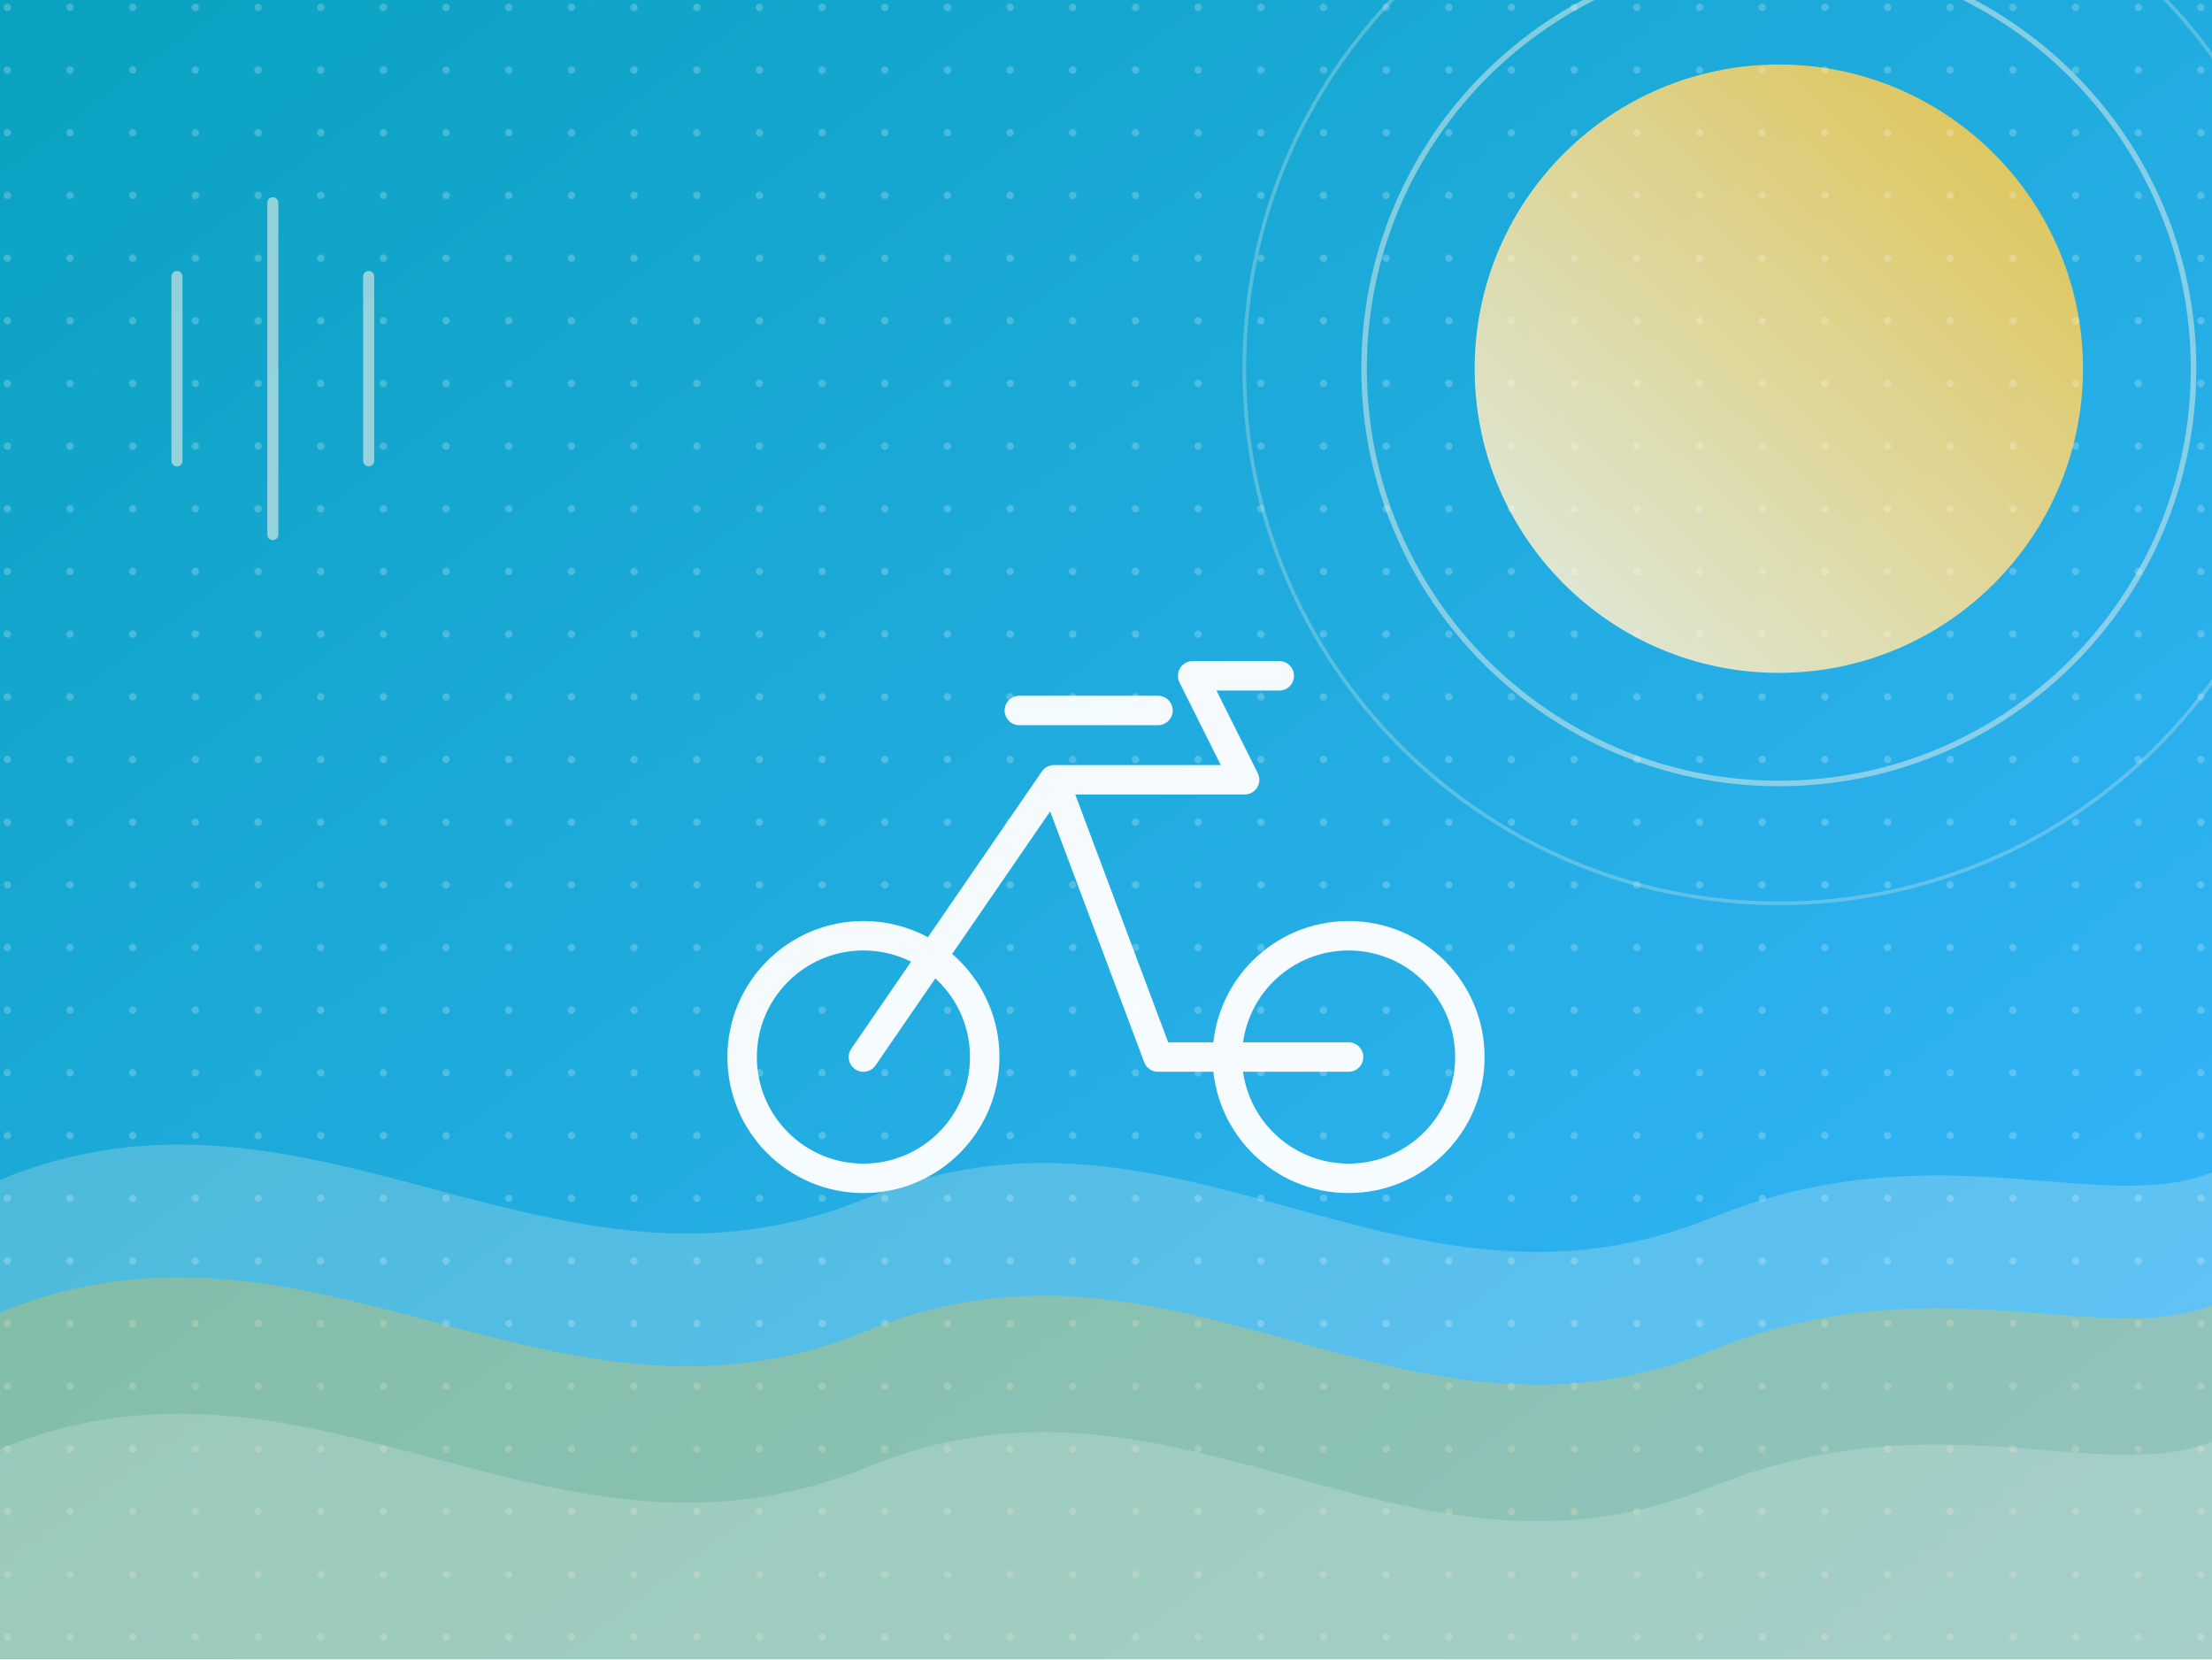
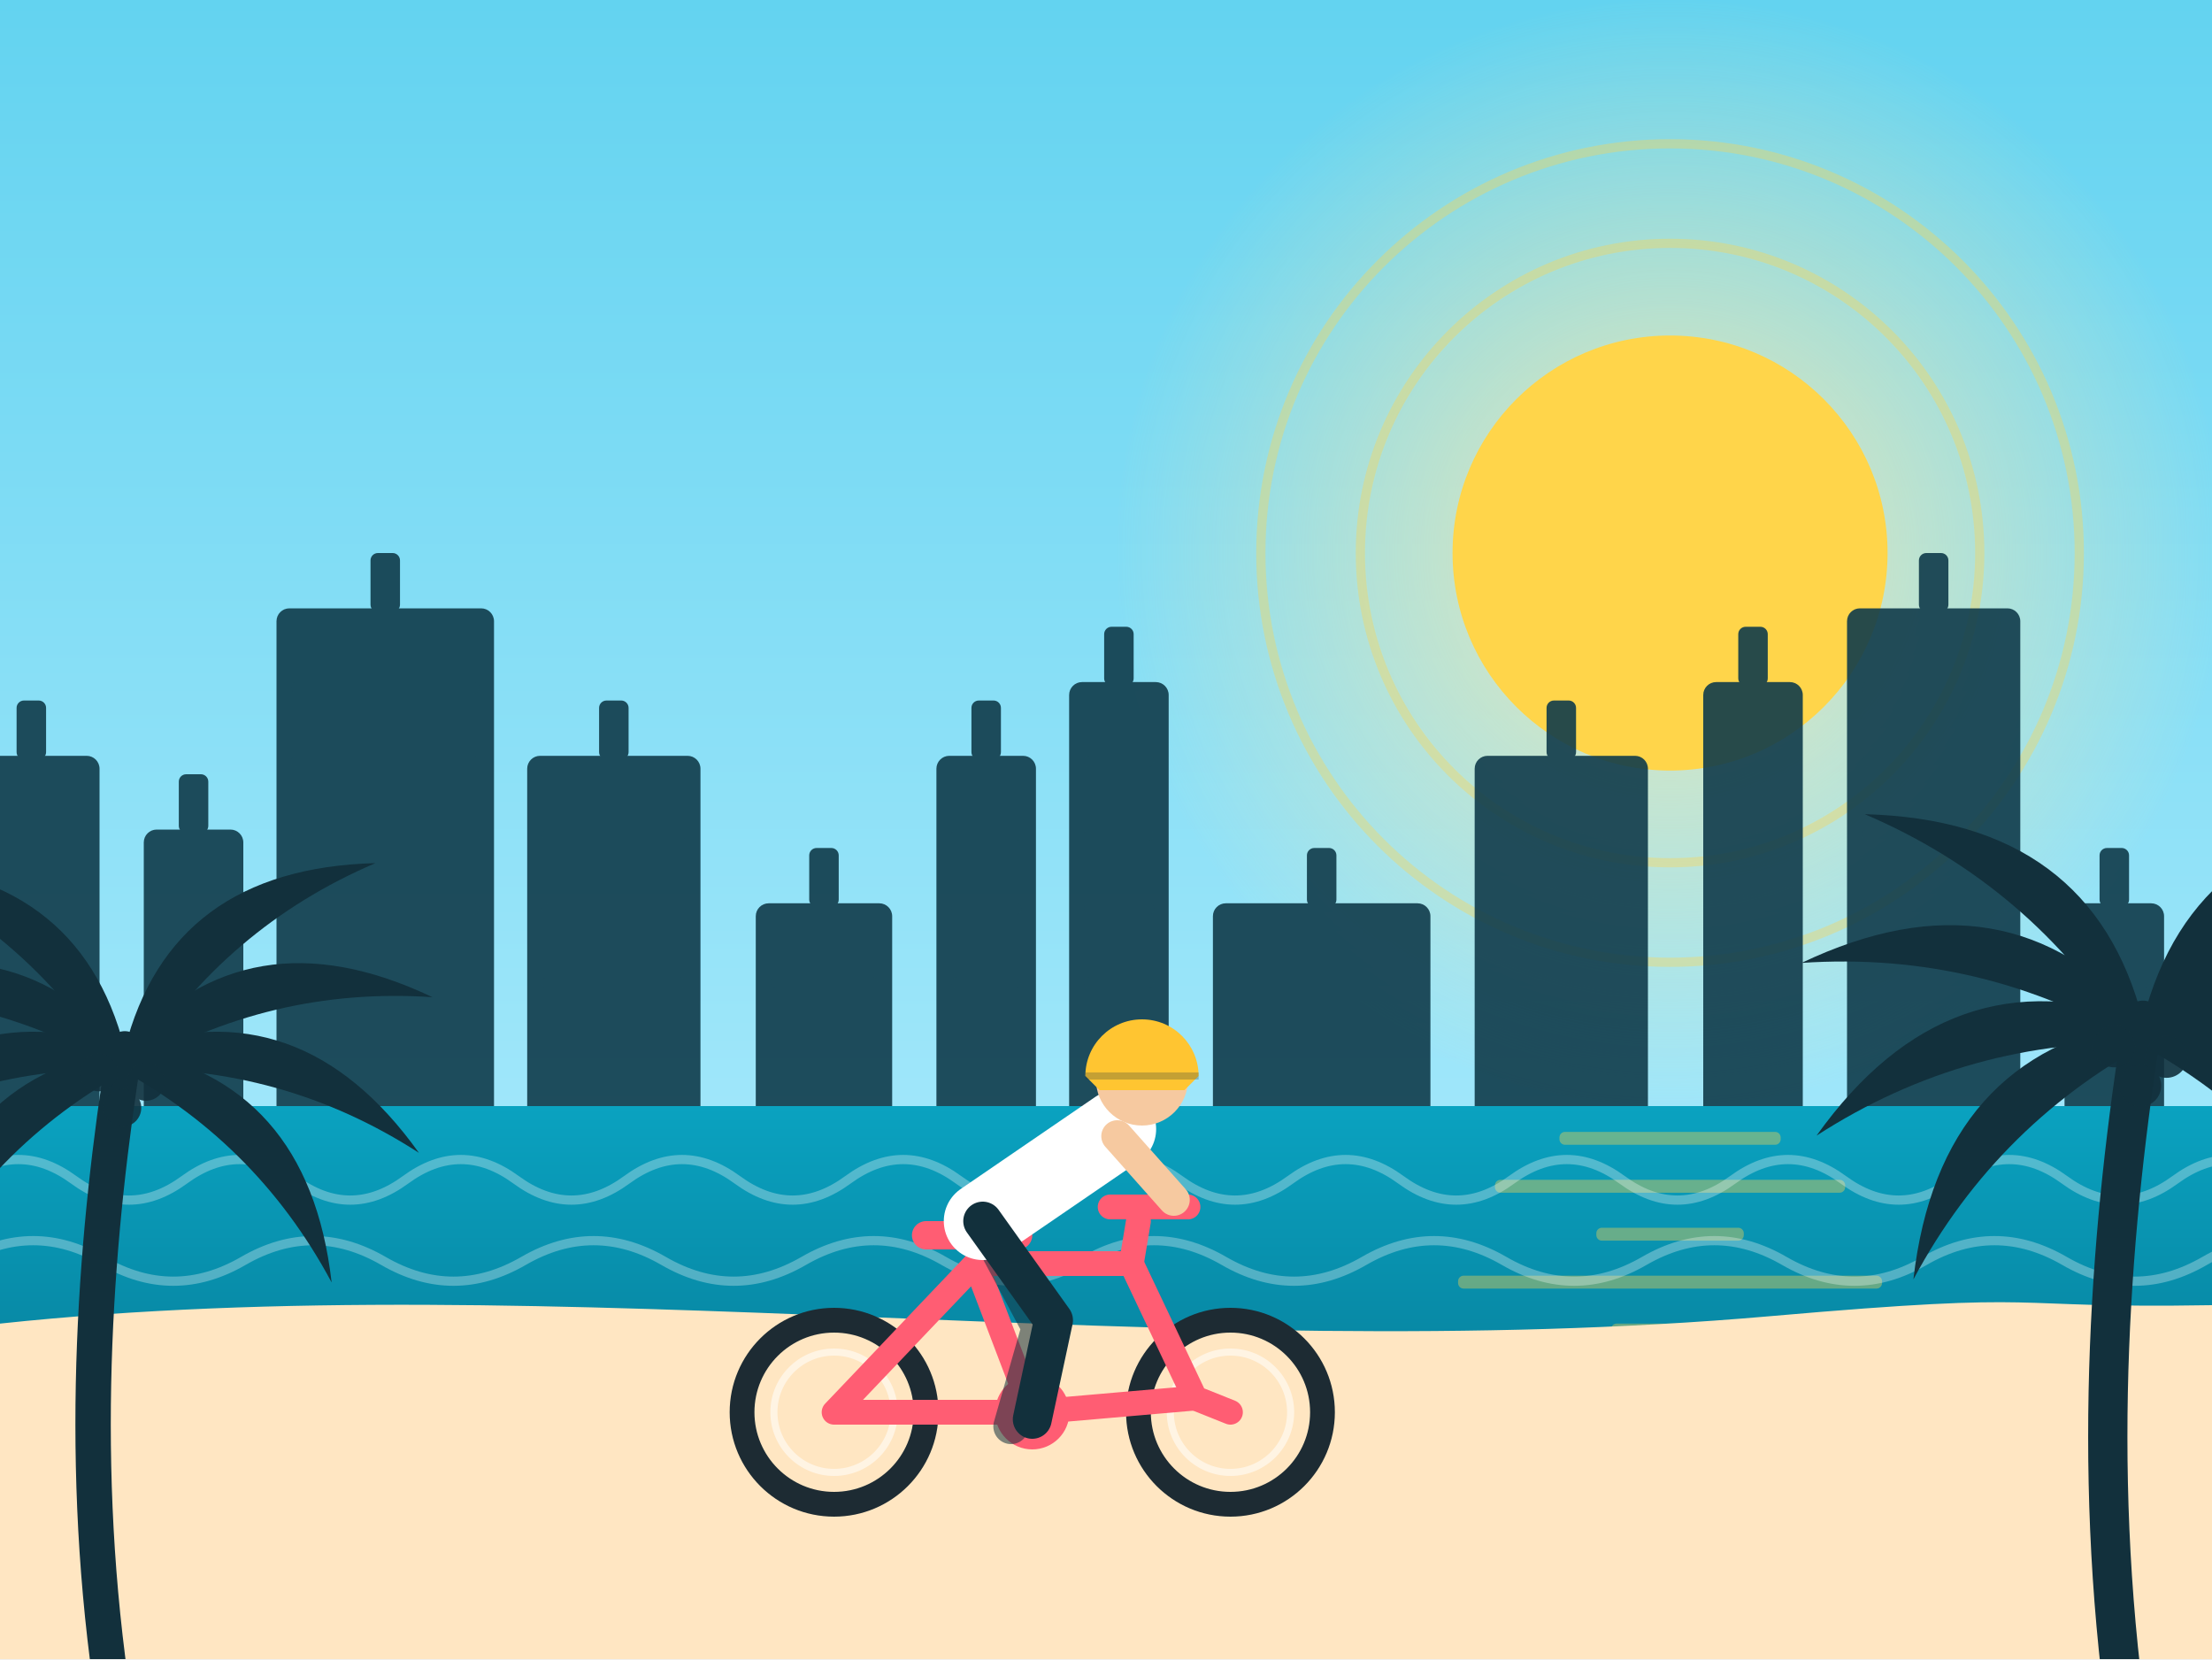
- <svg xmlns="http://www.w3.org/2000/svg" viewBox="0 0 1200 900" width="1200" height="900" role="img" aria-label="fleet cruiser">
+ <svg xmlns="http://www.w3.org/2000/svg" viewBox="0 0 1200 900" width="1200" height="900" preserveAspectRatio="xMidYMid slice" role="img" aria-label="A rider on a red beach cruiser on the Miami Beach sand">
  <defs>
-     <linearGradient id="g1" x1="0" y1="0" x2="1" y2="1">
+     <linearGradient id="sky" x1="0" y1="0" x2="0" y2="1">
+       <stop offset="0" stop-color="#63d3f0" />
+       <stop offset="1" stop-color="#bdf0ff" />
+     </linearGradient>
+     <linearGradient id="sea" x1="0" y1="0" x2="0" y2="1">
      <stop offset="0" stop-color="#0aa2c0" />
-       <stop offset="1" stop-color="#38b6ff" />
+       <stop offset="1" stop-color="#04657f" />
    </linearGradient>
-     <linearGradient id="g2" x1="0" y1="1" x2="1" y2="0">
-       <stop offset="0" stop-color="#fff6e9" />
-       <stop offset="1" stop-color="#ffc531" />
-     </linearGradient>
-     <pattern id="dots" width="34" height="34" patternUnits="userSpaceOnUse">
-       <circle cx="4" cy="4" r="2" fill="#ffffff" opacity=".22" />
-     </pattern>
+     <radialGradient id="glow" cx=".5" cy=".5" r=".5">
+       <stop offset="0" stop-color="#ffe9a8" stop-opacity=".85" />
+       <stop offset="1" stop-color="#ffe9a8" stop-opacity="0" />
+     </radialGradient>
  </defs>
-   <rect width="1200" height="900" fill="url(#g1)" />
-   <circle cx="965" cy="200" r="165" fill="url(#g2)" opacity=".85" />
-   <circle cx="965" cy="200" r="225" fill="none" stroke="#fff6e9" stroke-width="3" opacity=".45" />
-   <circle cx="965" cy="200" r="290" fill="none" stroke="#fff6e9" stroke-width="2" opacity=".25" />
-   <rect width="1200" height="900" fill="url(#dots)" />
-   <path d="M0 640 C170 570 300 720 470 650 C640 580 760 730 930 660 C1050 612 1140 660 1200 636 L1200 900 L0 900 Z" fill="#fff6e9" opacity=".22" />
-   <path d="M0 712 C170 642 300 792 470 722 C640 652 760 802 930 732 C1050 684 1140 732 1200 708 L1200 900 L0 900 Z" fill="#ffc531" opacity=".3" />
-   <path d="M0 786 C170 716 300 866 470 796 C640 726 760 876 930 806 C1050 758 1140 806 1200 782 L1200 900 L0 900 Z" fill="#ffffff" opacity=".18" />
-   <g transform="translate(365 235) scale(4.7)" fill="none" stroke="#ffffff" stroke-width="3.4" stroke-linecap="round" stroke-linejoin="round" opacity=".95">
-     <path d="M22 72 m-14 0 a14 14 0 1 0 28 0 a14 14 0 1 0 -28 0 M78 72 m-14 0 a14 14 0 1 0 28 0 a14 14 0 1 0 -28 0 M22 72 L44 40 L66 40 M44 40 L56 72 L78 72 M40 32 L56 32 M66 40 L60 28 L70 28" />
+   <rect width="1200" height="900" fill="url(#sky)" />
+   <circle cx="906" cy="300" r="300" fill="url(#glow)" />
+   <circle cx="906" cy="300" r="118" fill="#ffd54a" />
+   <g fill="none" stroke="#ffd54a" stroke-width="5" opacity=".35">
+     <circle cx="906" cy="300" r="168" />
+     <circle cx="906" cy="300" r="222" />
  </g>
-   <g stroke="#fff6e9" stroke-width="6" stroke-linecap="round" opacity=".55">
-     <path d="M96 150 L96 250" />
-     <path d="M148 110 L148 290" />
-     <path d="M200 150 L200 250" />
+   <g fill="#0f3b4a" opacity=".9">
+     <rect x="-20" y="410" width="74" height="202" rx="7" />
+     <rect x="9.0" y="380" width="16" height="32" rx="4" />
+     <rect x="-12" y="450" width="58" height="6" rx="3" opacity=".4" />
+     <rect x="-12" y="490" width="58" height="6" rx="3" opacity=".4" />
+     <rect x="-12" y="530" width="58" height="6" rx="3" opacity=".4" />
+     <rect x="78" y="450" width="54" height="162" rx="7" />
+     <rect x="97.0" y="420" width="16" height="32" rx="4" />
+     <rect x="86" y="490" width="38" height="6" rx="3" opacity=".4" />
+     <rect x="86" y="530" width="38" height="6" rx="3" opacity=".4" />
+     <rect x="150" y="330" width="118" height="282" rx="7" />
+     <rect x="201.0" y="300" width="16" height="32" rx="4" />
+     <rect x="158" y="370" width="102" height="6" rx="3" opacity=".4" />
+     <rect x="158" y="410" width="102" height="6" rx="3" opacity=".4" />
+     <rect x="158" y="450" width="102" height="6" rx="3" opacity=".4" />
+     <rect x="158" y="490" width="102" height="6" rx="3" opacity=".4" />
+     <rect x="286" y="410" width="94" height="202" rx="7" />
+     <rect x="325.0" y="380" width="16" height="32" rx="4" />
+     <rect x="294" y="450" width="78" height="6" rx="3" opacity=".4" />
+     <rect x="294" y="490" width="78" height="6" rx="3" opacity=".4" />
+     <rect x="294" y="530" width="78" height="6" rx="3" opacity=".4" />
+     <rect x="410" y="490" width="74" height="122" rx="7" />
+     <rect x="439.0" y="460" width="16" height="32" rx="4" />
+     <rect x="418" y="530" width="58" height="6" rx="3" opacity=".4" />
+     <rect x="508" y="410" width="54" height="202" rx="7" />
+     <rect x="527.0" y="380" width="16" height="32" rx="4" />
+     <rect x="516" y="450" width="38" height="6" rx="3" opacity=".4" />
+     <rect x="516" y="490" width="38" height="6" rx="3" opacity=".4" />
+     <rect x="516" y="530" width="38" height="6" rx="3" opacity=".4" />
+     <rect x="580" y="370" width="54" height="242" rx="7" />
+     <rect x="599.0" y="340" width="16" height="32" rx="4" />
+     <rect x="588" y="410" width="38" height="6" rx="3" opacity=".4" />
+     <rect x="588" y="450" width="38" height="6" rx="3" opacity=".4" />
+     <rect x="588" y="490" width="38" height="6" rx="3" opacity=".4" />
+     <rect x="588" y="530" width="38" height="6" rx="3" opacity=".4" />
+     <rect x="658" y="490" width="118" height="122" rx="7" />
+     <rect x="709.0" y="460" width="16" height="32" rx="4" />
+     <rect x="666" y="530" width="102" height="6" rx="3" opacity=".4" />
+     <rect x="800" y="410" width="94" height="202" rx="7" />
+     <rect x="839.0" y="380" width="16" height="32" rx="4" />
+     <rect x="808" y="450" width="78" height="6" rx="3" opacity=".4" />
+     <rect x="808" y="490" width="78" height="6" rx="3" opacity=".4" />
+     <rect x="808" y="530" width="78" height="6" rx="3" opacity=".4" />
+     <rect x="924" y="370" width="54" height="242" rx="7" />
+     <rect x="943.0" y="340" width="16" height="32" rx="4" />
+     <rect x="932" y="410" width="38" height="6" rx="3" opacity=".4" />
+     <rect x="932" y="450" width="38" height="6" rx="3" opacity=".4" />
+     <rect x="932" y="490" width="38" height="6" rx="3" opacity=".4" />
+     <rect x="932" y="530" width="38" height="6" rx="3" opacity=".4" />
+     <rect x="1002" y="330" width="94" height="282" rx="7" />
+     <rect x="1041.0" y="300" width="16" height="32" rx="4" />
+     <rect x="1010" y="370" width="78" height="6" rx="3" opacity=".4" />
+     <rect x="1010" y="410" width="78" height="6" rx="3" opacity=".4" />
+     <rect x="1010" y="450" width="78" height="6" rx="3" opacity=".4" />
+     <rect x="1010" y="490" width="78" height="6" rx="3" opacity=".4" />
+     <rect x="1120" y="490" width="54" height="122" rx="7" />
+     <rect x="1139.0" y="460" width="16" height="32" rx="4" />
+     <rect x="1128" y="530" width="38" height="6" rx="3" opacity=".4" />
+     <rect x="1204" y="330" width="74" height="282" rx="7" />
+     <rect x="1233.0" y="300" width="16" height="32" rx="4" />
+     <rect x="1212" y="370" width="58" height="6" rx="3" opacity=".4" />
+     <rect x="1212" y="410" width="58" height="6" rx="3" opacity=".4" />
+     <rect x="1212" y="450" width="58" height="6" rx="3" opacity=".4" />
+     <rect x="1212" y="490" width="58" height="6" rx="3" opacity=".4" />
+   </g>
+   <rect x="0" y="600" width="1200" height="300" fill="url(#sea)" />
+   <g fill="#ffd54a" opacity=".38">
+     <rect x="846" y="614" width="120" height="7" rx="3" />
+     <rect x="811" y="640" width="190" height="7" rx="3" />
+     <rect x="866" y="666" width="80" height="7" rx="3" />
+     <rect x="791" y="692" width="230" height="7" rx="3" />
+     <rect x="874" y="718" width="64" height="7" rx="3" />
+     <rect x="831" y="744" width="150" height="7" rx="3" />
+   </g>
+   <g fill="none" stroke="#ffffff" stroke-width="5" opacity=".3" stroke-linecap="round">
+     <path d="M-20 640 q 30 -22 60 0 t 60 0 q 30 -22 60 0 t 60 0 q 30 -22 60 0 t 60 0 q 30 -22 60 0 t 60 0 q 30 -22 60 0 t 60 0 q 30 -22 60 0 t 60 0 q 30 -22 60 0 t 60 0 q 30 -22 60 0 t 60 0 q 30 -22 60 0 t 60 0 q 30 -22 60 0 t 60 0 q 30 -22 60 0 t 60 0" />
+     <path d="M-20 684 q 38 -22 76 0 t 76 0 q 38 -22 76 0 t 76 0 q 38 -22 76 0 t 76 0 q 38 -22 76 0 t 76 0 q 38 -22 76 0 t 76 0 q 38 -22 76 0 t 76 0 q 38 -22 76 0 t 76 0 q 38 -22 76 0 t 76 0 q 38 -22 76 0 t 76 0" />
+   </g>
+   <path d="M0 718 C300 686 640 742 960 714 C1120 700 1080 710 1200 708 L1200 900 L0 900 Z" fill="#ffe6c2" />
+   <g transform="translate(60 912) scale(1.28)">
+     <path d="M0 0 C-14 -100 -6 -192 6 -268" stroke="#12303c" stroke-width="15" fill="none" stroke-linecap="round" />
+     <g transform="translate(6 -268)">
+       <g fill="#12303c">
+         <path d="M0 0 Q64 -46 132 8 Q66 -12 0 9 Z" transform="rotate(-40)" />
+         <path d="M0 0 Q64 -46 132 8 Q66 -12 0 9 Z" transform="rotate(-13)" />
+         <path d="M0 0 Q64 -46 132 8 Q66 -12 0 9 Z" transform="rotate(16)" />
+         <path d="M0 0 Q64 -46 132 8 Q66 -12 0 9 Z" transform="rotate(45)" />
+         <g transform="scale(-1,1)">
+           <path d="M0 0 Q64 -46 132 8 Q66 -12 0 9 Z" transform="rotate(-40)" />
+           <path d="M0 0 Q64 -46 132 8 Q66 -12 0 9 Z" transform="rotate(-13)" />
+           <path d="M0 0 Q64 -46 132 8 Q66 -12 0 9 Z" transform="rotate(16)" />
+           <path d="M0 0 Q64 -46 132 8 Q66 -12 0 9 Z" transform="rotate(45)" />
+         </g>
+       </g>
+       <g fill="#12303c" opacity=".9">
+         <circle cx="-11" cy="10" r="8" />
+         <circle cx="9" cy="14" r="8" />
+         <circle cx="-1" cy="25" r="8" />
+       </g>
+     </g>
+   </g>
+   <g transform="translate(1154 934) scale(1.42)">
+     <path d="M0 0 C-14 -100 -6 -192 6 -268" stroke="#12303c" stroke-width="15" fill="none" stroke-linecap="round" />
+     <g transform="translate(6 -268)">
+       <g fill="#12303c">
+         <path d="M0 0 Q64 -46 132 8 Q66 -12 0 9 Z" transform="rotate(-40)" />
+         <path d="M0 0 Q64 -46 132 8 Q66 -12 0 9 Z" transform="rotate(-13)" />
+         <path d="M0 0 Q64 -46 132 8 Q66 -12 0 9 Z" transform="rotate(16)" />
+         <path d="M0 0 Q64 -46 132 8 Q66 -12 0 9 Z" transform="rotate(45)" />
+         <g transform="scale(-1,1)">
+           <path d="M0 0 Q64 -46 132 8 Q66 -12 0 9 Z" transform="rotate(-40)" />
+           <path d="M0 0 Q64 -46 132 8 Q66 -12 0 9 Z" transform="rotate(-13)" />
+           <path d="M0 0 Q64 -46 132 8 Q66 -12 0 9 Z" transform="rotate(16)" />
+           <path d="M0 0 Q64 -46 132 8 Q66 -12 0 9 Z" transform="rotate(45)" />
+         </g>
+       </g>
+       <g fill="#12303c" opacity=".9">
+         <circle cx="-11" cy="10" r="8" />
+         <circle cx="9" cy="14" r="8" />
+         <circle cx="-1" cy="25" r="8" />
+       </g>
+     </g>
+   </g>
+   <g transform="translate(560 816) scale(1.92)">
+     <g fill="none" stroke="#1d2b33" stroke-width="7">
+       <circle cx="-56" cy="-26" r="26" />
+       <circle cx="56" cy="-26" r="26" />
+     </g>
+     <g fill="none" stroke="#ffffff" stroke-width="2" opacity=".55">
+       <circle cx="-56" cy="-26" r="17" />
+       <circle cx="56" cy="-26" r="17" />
+     </g>
+     <g fill="none" stroke="#ff5d73" stroke-width="7" stroke-linecap="round" stroke-linejoin="round">
+       <path d="M-56 -26 L0 -26 L-16 -68 L-56 -26" />
+       <path d="M-16 -68 L28 -68 L46 -30 L56 -26" />
+       <path d="M0 -26 L46 -30" />
+       <path d="M28 -68 L30 -80" />
+     </g>
+     <path d="M-30 -76 L-4 -76" stroke="#ff5d73" stroke-width="8" stroke-linecap="round" />
+     <path d="M22 -84 L44 -84" stroke="#ff5d73" stroke-width="7" stroke-linecap="round" />
+     <circle cx="0" cy="-26" r="8" fill="none" stroke="#ff5d73" stroke-width="5" />
+   </g>
+   <g transform="translate(560 816) scale(1.92)">
+     <path d="M-14 -80 L2 -50 L-6 -22" stroke="#12303c" stroke-width="10" fill="none" stroke-linecap="round" stroke-linejoin="round" opacity=".55" />
+     <path d="M-14 -80 L24 -106" stroke="#ffffff" stroke-width="22" fill="none" stroke-linecap="round" />
+     <path d="M-14 -80 L6 -52 L0 -24" stroke="#12303c" stroke-width="11" fill="none" stroke-linecap="round" stroke-linejoin="round" />
+     <path d="M24 -104 L40 -86" stroke="#f6c9a0" stroke-width="9" fill="none" stroke-linecap="round" />
+     <circle cx="31" cy="-120" r="13" fill="#f6c9a0" />
+     <path d="M15 -121 a16 16 0 0 1 32 0 l-4 4 l-24 0 Z" fill="#ffc531" />
+     <path d="M15 -121 l32 0" stroke="#12303c" stroke-width="2" opacity=".25" />
  </g>
</svg>
